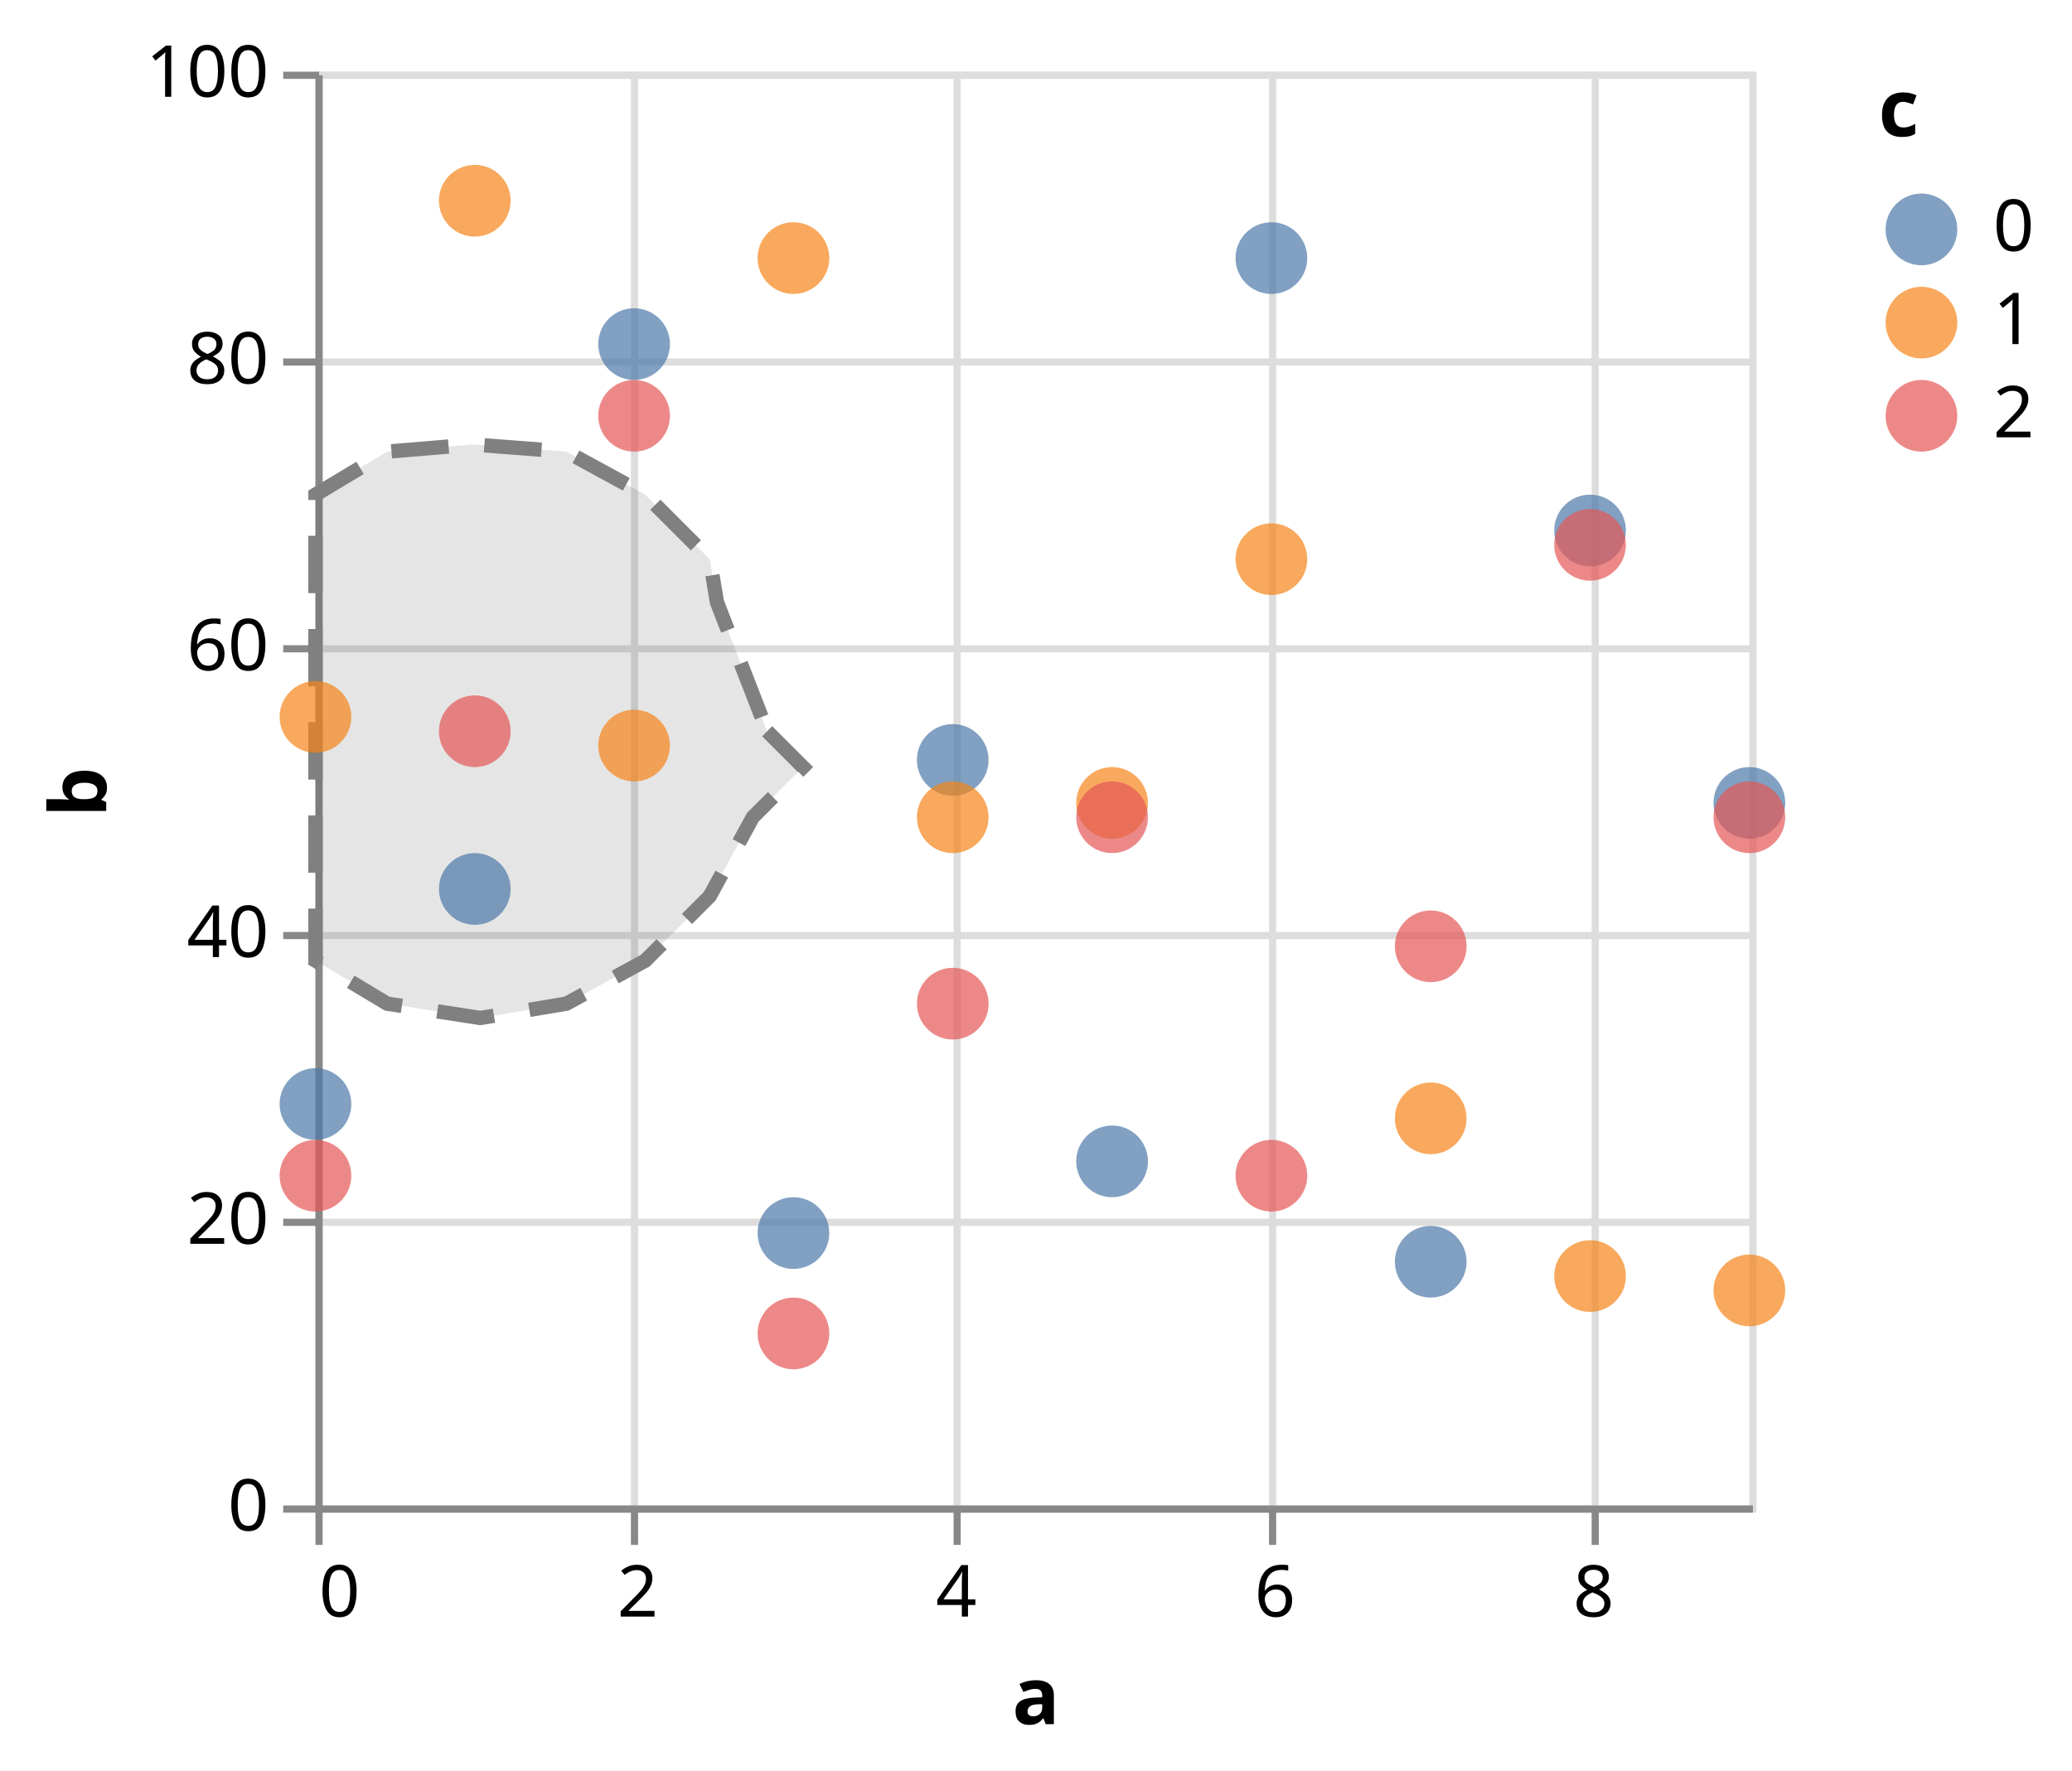
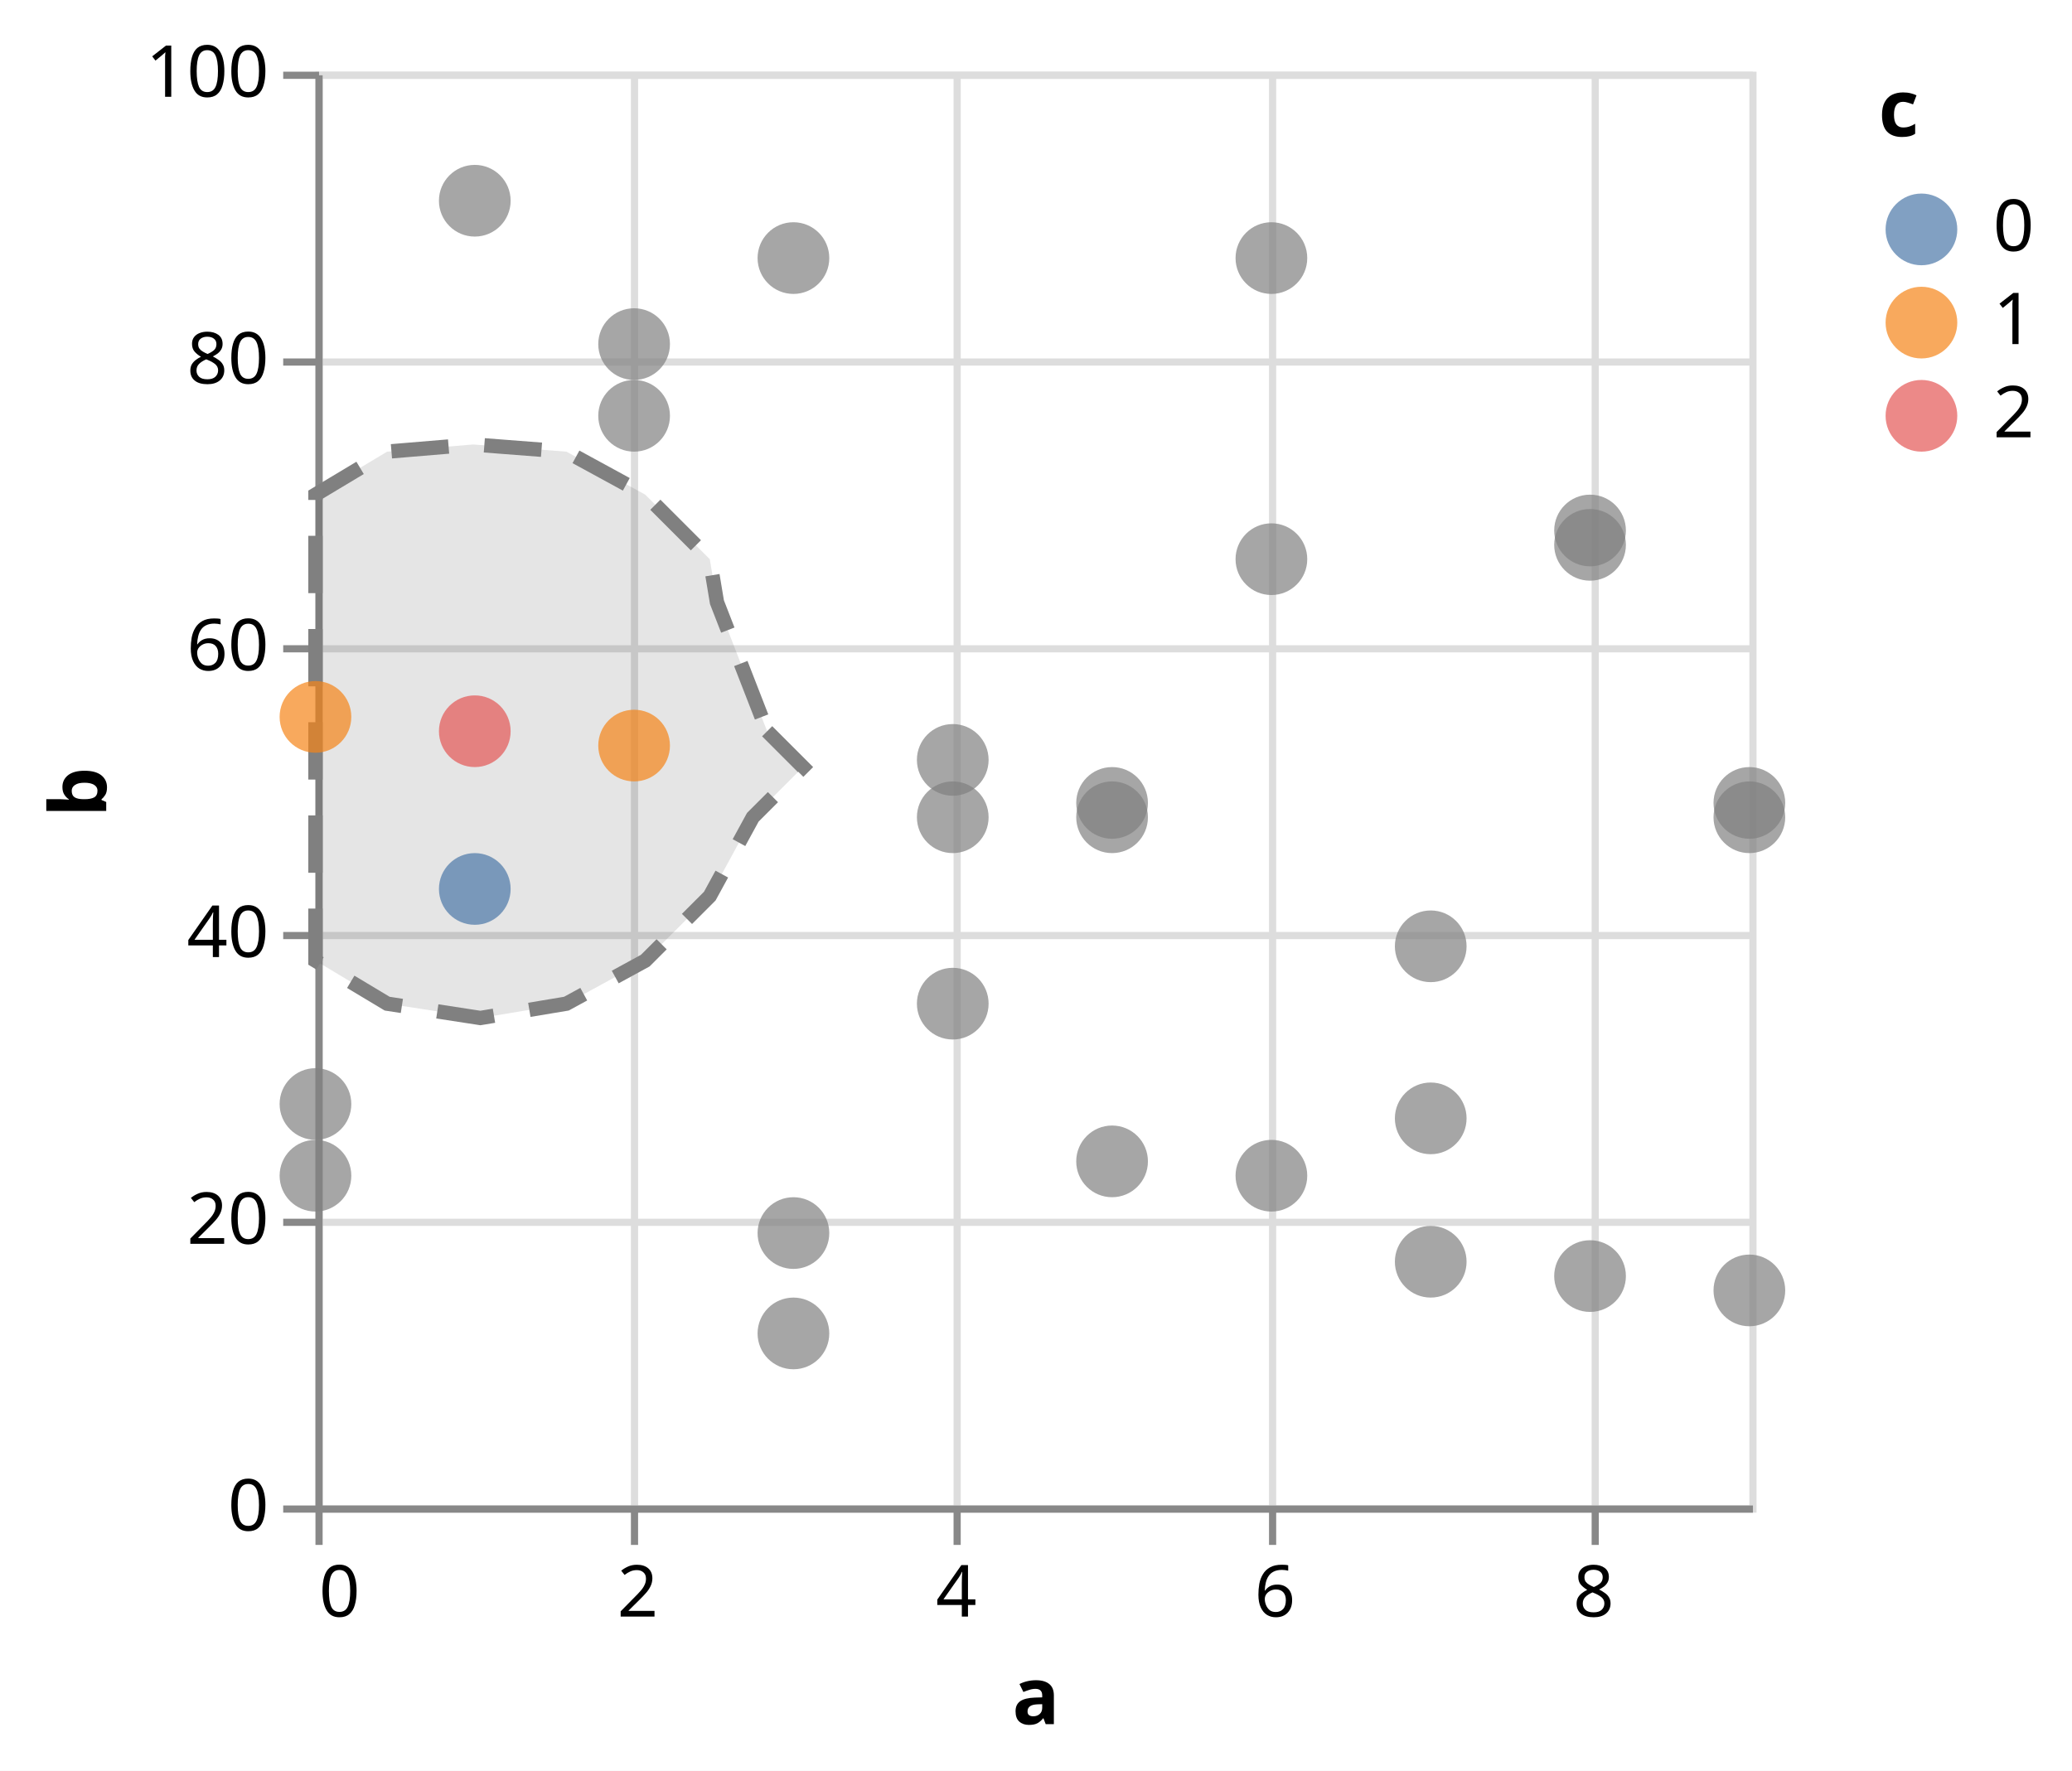
<svg xmlns="http://www.w3.org/2000/svg" version="1.1" class="marks" width="289" height="247" viewBox="0 0 289 247">
  <rect width="289" height="247" fill="white" />
  <g fill="none" stroke-miterlimit="10" transform="translate(44,10)">
    <g class="mark-group role-frame root" role="graphics-object" aria-roledescription="group mark container">
      <g transform="translate(0,0)">
        <path class="background" aria-hidden="true" d="M0.5,0.5h200v200h-200Z" stroke="#ddd" />
        <g>
          <g class="mark-group role-axis" aria-hidden="true">
            <g transform="translate(0.5,200.5)">
              <path class="background" aria-hidden="true" d="M0,0h0v0h0Z" pointer-events="none" />
              <g>
                <g class="mark-rule role-axis-grid" pointer-events="none">
                  <line transform="translate(0,-200)" x2="0" y2="200" stroke="#ddd" stroke-width="1" opacity="1" />
                  <line transform="translate(44,-200)" x2="0" y2="200" stroke="#ddd" stroke-width="1" opacity="1" />
                  <line transform="translate(89,-200)" x2="0" y2="200" stroke="#ddd" stroke-width="1" opacity="1" />
                  <line transform="translate(133,-200)" x2="0" y2="200" stroke="#ddd" stroke-width="1" opacity="1" />
                  <line transform="translate(178,-200)" x2="0" y2="200" stroke="#ddd" stroke-width="1" opacity="1" />
                </g>
              </g>
              <path class="foreground" aria-hidden="true" d="" pointer-events="none" display="none" />
            </g>
          </g>
          <g class="mark-group role-axis" aria-hidden="true">
            <g transform="translate(0.5,0.5)">
              <path class="background" aria-hidden="true" d="M0,0h0v0h0Z" pointer-events="none" />
              <g>
                <g class="mark-rule role-axis-grid" pointer-events="none">
                  <line transform="translate(0,200)" x2="200" y2="0" stroke="#ddd" stroke-width="1" opacity="1" />
                  <line transform="translate(0,160)" x2="200" y2="0" stroke="#ddd" stroke-width="1" opacity="1" />
                  <line transform="translate(0,120)" x2="200" y2="0" stroke="#ddd" stroke-width="1" opacity="1" />
                  <line transform="translate(0,80)" x2="200" y2="0" stroke="#ddd" stroke-width="1" opacity="1" />
                  <line transform="translate(0,40)" x2="200" y2="0" stroke="#ddd" stroke-width="1" opacity="1" />
                  <line transform="translate(0,0)" x2="200" y2="0" stroke="#ddd" stroke-width="1" opacity="1" />
                </g>
              </g>
              <path class="foreground" aria-hidden="true" d="" pointer-events="none" display="none" />
            </g>
          </g>
          <g class="mark-group role-axis" aria-hidden="true">
            <g transform="translate(0.5,200.5)">
              <path class="background" aria-hidden="true" d="M0,0h0v0h0Z" pointer-events="none" />
              <g>
                <g class="mark-rule role-axis-tick" pointer-events="none">
                  <line transform="translate(0,0)" x2="0" y2="5" stroke="#888" stroke-width="1" opacity="1" />
                  <line transform="translate(44,0)" x2="0" y2="5" stroke="#888" stroke-width="1" opacity="1" />
                  <line transform="translate(89,0)" x2="0" y2="5" stroke="#888" stroke-width="1" opacity="1" />
                  <line transform="translate(133,0)" x2="0" y2="5" stroke="#888" stroke-width="1" opacity="1" />
                  <line transform="translate(178,0)" x2="0" y2="5" stroke="#888" stroke-width="1" opacity="1" />
                </g>
                <g class="mark-text role-axis-label" pointer-events="none">
                  <text text-anchor="start" transform="translate(0,15)" font-family="sans-serif" font-size="10px" fill="#000" opacity="1">0</text>
                  <text text-anchor="middle" transform="translate(44.44444,15)" font-family="sans-serif" font-size="10px" fill="#000" opacity="1">2</text>
                  <text text-anchor="middle" transform="translate(88.88889,15)" font-family="sans-serif" font-size="10px" fill="#000" opacity="1">4</text>
                  <text text-anchor="middle" transform="translate(133.3333,15)" font-family="sans-serif" font-size="10px" fill="#000" opacity="1">6</text>
                  <text text-anchor="middle" transform="translate(177.7778,15)" font-family="sans-serif" font-size="10px" fill="#000" opacity="1">8</text>
                </g>
                <g class="mark-rule role-axis-domain" pointer-events="none">
                  <line transform="translate(0,0)" x2="200" y2="0" stroke="#888" stroke-width="1" opacity="1" />
                </g>
                <g class="mark-text role-axis-title" pointer-events="none">
                  <text text-anchor="middle" transform="translate(100,30)" font-family="sans-serif" font-size="11px" font-weight="bold" fill="#000" opacity="1">a</text>
                </g>
              </g>
              <path class="foreground" aria-hidden="true" d="" pointer-events="none" display="none" />
            </g>
          </g>
          <g class="mark-group role-axis" aria-hidden="true">
            <g transform="translate(0.5,0.5)">
              <path class="background" aria-hidden="true" d="M0,0h0v0h0Z" pointer-events="none" />
              <g>
                <g class="mark-rule role-axis-tick" pointer-events="none">
                  <line transform="translate(0,200)" x2="-5" y2="0" stroke="#888" stroke-width="1" opacity="1" />
                  <line transform="translate(0,160)" x2="-5" y2="0" stroke="#888" stroke-width="1" opacity="1" />
                  <line transform="translate(0,120)" x2="-5" y2="0" stroke="#888" stroke-width="1" opacity="1" />
                  <line transform="translate(0,80)" x2="-5" y2="0" stroke="#888" stroke-width="1" opacity="1" />
                  <line transform="translate(0,40)" x2="-5" y2="0" stroke="#888" stroke-width="1" opacity="1" />
                  <line transform="translate(0,0)" x2="-5" y2="0" stroke="#888" stroke-width="1" opacity="1" />
                </g>
                <g class="mark-text role-axis-label" pointer-events="none">
                  <text text-anchor="end" transform="translate(-7,203)" font-family="sans-serif" font-size="10px" fill="#000" opacity="1">0</text>
                  <text text-anchor="end" transform="translate(-7,163)" font-family="sans-serif" font-size="10px" fill="#000" opacity="1">20</text>
                  <text text-anchor="end" transform="translate(-7,123)" font-family="sans-serif" font-size="10px" fill="#000" opacity="1">40</text>
                  <text text-anchor="end" transform="translate(-7,83)" font-family="sans-serif" font-size="10px" fill="#000" opacity="1">60</text>
                  <text text-anchor="end" transform="translate(-7,43)" font-family="sans-serif" font-size="10px" fill="#000" opacity="1">80</text>
                  <text text-anchor="end" transform="translate(-7,3)" font-family="sans-serif" font-size="10px" fill="#000" opacity="1">100</text>
                </g>
                <g class="mark-rule role-axis-domain" pointer-events="none">
                  <line transform="translate(0,200)" x2="0" y2="-200" stroke="#888" stroke-width="1" opacity="1" />
                </g>
                <g class="mark-text role-axis-title" pointer-events="none">
                  <text text-anchor="middle" transform="translate(-27.68457,100) rotate(-90) translate(0,-2)" font-family="sans-serif" font-size="11px" font-weight="bold" fill="#000" opacity="1">b</text>
                </g>
              </g>
              <path class="foreground" aria-hidden="true" d="" pointer-events="none" display="none" />
            </g>
          </g>
          <g class="mark-path role-mark sel_brush" role="graphics-symbol" aria-roledescription="path mark container">
            <path transform="translate(0,0)" d="M 63,92 L 68,97 L 61,104 L 55,115 L 46,124 L 35,130 L 23,132 L 10,130 L 0,124 L 0,115 L 0,104 L 0,92 L 0,79 L 0,68 L 0,59 L 10,53 L 22,52 L 35,53 L 46,59 L 55,68 L 56,74  Z" fill="#333" fill-opacity="0.125" stroke="gray" stroke-width="2" stroke-dasharray="8,5" />
          </g>
          <g class="mark-symbol role-mark marks" role="graphics-symbol" aria-roledescription="symbol mark container">
-             <path transform="translate(0,144)" d="M5,0A5,5,0,1,1,-5,0A5,5,0,1,1,5,0" fill="#4c78a8" stroke-width="2" opacity="0.7" />
+             <path transform="translate(0,144)" d="M5,0A5,5,0,1,1,-5,0A5,5,0,1,1,5,0" fill="grey" stroke-width="2" opacity="0.7" />
            <path transform="translate(0,90)" d="M5,0A5,5,0,1,1,-5,0A5,5,0,1,1,5,0" fill="#f58518" stroke-width="2" opacity="0.7" />
-             <path transform="translate(0,154)" d="M5,0A5,5,0,1,1,-5,0A5,5,0,1,1,5,0" fill="#e45756" stroke-width="2" opacity="0.7" />
+             <path transform="translate(0,154)" d="M5,0A5,5,0,1,1,-5,0A5,5,0,1,1,5,0" fill="grey" stroke-width="2" opacity="0.7" />
            <path transform="translate(22.22222,114)" d="M5,0A5,5,0,1,1,-5,0A5,5,0,1,1,5,0" fill="#4c78a8" stroke-width="2" opacity="0.7" />
-             <path transform="translate(22.22222,18)" d="M5,0A5,5,0,1,1,-5,0A5,5,0,1,1,5,0" fill="#f58518" stroke-width="2" opacity="0.7" />
+             <path transform="translate(22.22222,18)" d="M5,0A5,5,0,1,1,-5,0A5,5,0,1,1,5,0" fill="grey" stroke-width="2" opacity="0.7" />
            <path transform="translate(22.22222,92)" d="M5,0A5,5,0,1,1,-5,0A5,5,0,1,1,5,0" fill="#e45756" stroke-width="2" opacity="0.7" />
-             <path transform="translate(44.44444,38)" d="M5,0A5,5,0,1,1,-5,0A5,5,0,1,1,5,0" fill="#4c78a8" stroke-width="2" opacity="0.7" />
+             <path transform="translate(44.44444,38)" d="M5,0A5,5,0,1,1,-5,0A5,5,0,1,1,5,0" fill="grey" stroke-width="2" opacity="0.7" />
            <path transform="translate(44.44444,94)" d="M5,0A5,5,0,1,1,-5,0A5,5,0,1,1,5,0" fill="#f58518" stroke-width="2" opacity="0.7" />
-             <path transform="translate(44.44444,48)" d="M5,0A5,5,0,1,1,-5,0A5,5,0,1,1,5,0" fill="#e45756" stroke-width="2" opacity="0.7" />
-             <path transform="translate(66.66667,162)" d="M5,0A5,5,0,1,1,-5,0A5,5,0,1,1,5,0" fill="#4c78a8" stroke-width="2" opacity="0.7" />
-             <path transform="translate(66.66667,26)" d="M5,0A5,5,0,1,1,-5,0A5,5,0,1,1,5,0" fill="#f58518" stroke-width="2" opacity="0.7" />
-             <path transform="translate(66.66667,176)" d="M5,0A5,5,0,1,1,-5,0A5,5,0,1,1,5,0" fill="#e45756" stroke-width="2" opacity="0.7" />
-             <path transform="translate(88.88889,96)" d="M5,0A5,5,0,1,1,-5,0A5,5,0,1,1,5,0" fill="#4c78a8" stroke-width="2" opacity="0.7" />
-             <path transform="translate(88.88889,104)" d="M5,0A5,5,0,1,1,-5,0A5,5,0,1,1,5,0" fill="#f58518" stroke-width="2" opacity="0.7" />
-             <path transform="translate(88.88889,130)" d="M5,0A5,5,0,1,1,-5,0A5,5,0,1,1,5,0" fill="#e45756" stroke-width="2" opacity="0.7" />
-             <path transform="translate(111.1111,152)" d="M5,0A5,5,0,1,1,-5,0A5,5,0,1,1,5,0" fill="#4c78a8" stroke-width="2" opacity="0.7" />
-             <path transform="translate(111.1111,102)" d="M5,0A5,5,0,1,1,-5,0A5,5,0,1,1,5,0" fill="#f58518" stroke-width="2" opacity="0.7" />
-             <path transform="translate(111.1111,104)" d="M5,0A5,5,0,1,1,-5,0A5,5,0,1,1,5,0" fill="#e45756" stroke-width="2" opacity="0.7" />
-             <path transform="translate(133.3333,26)" d="M5,0A5,5,0,1,1,-5,0A5,5,0,1,1,5,0" fill="#4c78a8" stroke-width="2" opacity="0.7" />
-             <path transform="translate(133.3333,68)" d="M5,0A5,5,0,1,1,-5,0A5,5,0,1,1,5,0" fill="#f58518" stroke-width="2" opacity="0.7" />
-             <path transform="translate(133.3333,154)" d="M5,0A5,5,0,1,1,-5,0A5,5,0,1,1,5,0" fill="#e45756" stroke-width="2" opacity="0.7" />
-             <path transform="translate(155.5556,166)" d="M5,0A5,5,0,1,1,-5,0A5,5,0,1,1,5,0" fill="#4c78a8" stroke-width="2" opacity="0.7" />
-             <path transform="translate(155.5556,146)" d="M5,0A5,5,0,1,1,-5,0A5,5,0,1,1,5,0" fill="#f58518" stroke-width="2" opacity="0.7" />
-             <path transform="translate(155.5556,122)" d="M5,0A5,5,0,1,1,-5,0A5,5,0,1,1,5,0" fill="#e45756" stroke-width="2" opacity="0.7" />
-             <path transform="translate(177.7778,64)" d="M5,0A5,5,0,1,1,-5,0A5,5,0,1,1,5,0" fill="#4c78a8" stroke-width="2" opacity="0.7" />
-             <path transform="translate(177.7778,168)" d="M5,0A5,5,0,1,1,-5,0A5,5,0,1,1,5,0" fill="#f58518" stroke-width="2" opacity="0.7" />
-             <path transform="translate(177.7778,66)" d="M5,0A5,5,0,1,1,-5,0A5,5,0,1,1,5,0" fill="#e45756" stroke-width="2" opacity="0.7" />
-             <path transform="translate(200,102)" d="M5,0A5,5,0,1,1,-5,0A5,5,0,1,1,5,0" fill="#4c78a8" stroke-width="2" opacity="0.7" />
-             <path transform="translate(200,170)" d="M5,0A5,5,0,1,1,-5,0A5,5,0,1,1,5,0" fill="#f58518" stroke-width="2" opacity="0.7" />
-             <path transform="translate(200,104)" d="M5,0A5,5,0,1,1,-5,0A5,5,0,1,1,5,0" fill="#e45756" stroke-width="2" opacity="0.7" />
+             <path transform="translate(44.44444,48)" d="M5,0A5,5,0,1,1,-5,0A5,5,0,1,1,5,0" fill="grey" stroke-width="2" opacity="0.7" />
+             <path transform="translate(66.66667,162)" d="M5,0A5,5,0,1,1,-5,0A5,5,0,1,1,5,0" fill="grey" stroke-width="2" opacity="0.7" />
+             <path transform="translate(66.66667,26)" d="M5,0A5,5,0,1,1,-5,0A5,5,0,1,1,5,0" fill="grey" stroke-width="2" opacity="0.7" />
+             <path transform="translate(66.66667,176)" d="M5,0A5,5,0,1,1,-5,0A5,5,0,1,1,5,0" fill="grey" stroke-width="2" opacity="0.7" />
+             <path transform="translate(88.88889,96)" d="M5,0A5,5,0,1,1,-5,0A5,5,0,1,1,5,0" fill="grey" stroke-width="2" opacity="0.7" />
+             <path transform="translate(88.88889,104)" d="M5,0A5,5,0,1,1,-5,0A5,5,0,1,1,5,0" fill="grey" stroke-width="2" opacity="0.7" />
+             <path transform="translate(88.88889,130)" d="M5,0A5,5,0,1,1,-5,0A5,5,0,1,1,5,0" fill="grey" stroke-width="2" opacity="0.7" />
+             <path transform="translate(111.1111,152)" d="M5,0A5,5,0,1,1,-5,0A5,5,0,1,1,5,0" fill="grey" stroke-width="2" opacity="0.7" />
+             <path transform="translate(111.1111,102)" d="M5,0A5,5,0,1,1,-5,0A5,5,0,1,1,5,0" fill="grey" stroke-width="2" opacity="0.7" />
+             <path transform="translate(111.1111,104)" d="M5,0A5,5,0,1,1,-5,0A5,5,0,1,1,5,0" fill="grey" stroke-width="2" opacity="0.7" />
+             <path transform="translate(133.3333,26)" d="M5,0A5,5,0,1,1,-5,0A5,5,0,1,1,5,0" fill="grey" stroke-width="2" opacity="0.7" />
+             <path transform="translate(133.3333,68)" d="M5,0A5,5,0,1,1,-5,0A5,5,0,1,1,5,0" fill="grey" stroke-width="2" opacity="0.7" />
+             <path transform="translate(133.3333,154)" d="M5,0A5,5,0,1,1,-5,0A5,5,0,1,1,5,0" fill="grey" stroke-width="2" opacity="0.7" />
+             <path transform="translate(155.5556,166)" d="M5,0A5,5,0,1,1,-5,0A5,5,0,1,1,5,0" fill="grey" stroke-width="2" opacity="0.7" />
+             <path transform="translate(155.5556,146)" d="M5,0A5,5,0,1,1,-5,0A5,5,0,1,1,5,0" fill="grey" stroke-width="2" opacity="0.7" />
+             <path transform="translate(155.5556,122)" d="M5,0A5,5,0,1,1,-5,0A5,5,0,1,1,5,0" fill="grey" stroke-width="2" opacity="0.7" />
+             <path transform="translate(177.7778,64)" d="M5,0A5,5,0,1,1,-5,0A5,5,0,1,1,5,0" fill="grey" stroke-width="2" opacity="0.7" />
+             <path transform="translate(177.7778,168)" d="M5,0A5,5,0,1,1,-5,0A5,5,0,1,1,5,0" fill="grey" stroke-width="2" opacity="0.7" />
+             <path transform="translate(177.7778,66)" d="M5,0A5,5,0,1,1,-5,0A5,5,0,1,1,5,0" fill="grey" stroke-width="2" opacity="0.7" />
+             <path transform="translate(200,102)" d="M5,0A5,5,0,1,1,-5,0A5,5,0,1,1,5,0" fill="grey" stroke-width="2" opacity="0.7" />
+             <path transform="translate(200,170)" d="M5,0A5,5,0,1,1,-5,0A5,5,0,1,1,5,0" fill="grey" stroke-width="2" opacity="0.7" />
+             <path transform="translate(200,104)" d="M5,0A5,5,0,1,1,-5,0A5,5,0,1,1,5,0" fill="grey" stroke-width="2" opacity="0.7" />
          </g>
          <g class="mark-group role-legend" aria-hidden="true">
            <g transform="translate(218,0)">
              <path class="background" aria-hidden="true" d="M0,0h22v53h-22Z" pointer-events="none" />
              <g>
                <g class="mark-group role-legend-entry">
                  <g transform="translate(0,16)">
                    <path class="background" aria-hidden="true" d="M0,0h0v0h0Z" pointer-events="none" />
                    <g>
                      <g class="mark-group role-scope" role="graphics-object" aria-roledescription="group mark container">
                        <g transform="translate(0,0)">
                          <path class="background" aria-hidden="true" d="M0,0h21.562v11h-21.562Z" pointer-events="none" opacity="1" />
                          <g>
                            <g class="mark-symbol role-legend-symbol" pointer-events="none">
                              <path transform="translate(6,6)" d="M5,0A5,5,0,1,1,-5,0A5,5,0,1,1,5,0" fill="#4c78a8" stroke-width="1.5" opacity="0.7" />
                            </g>
                            <g class="mark-text role-legend-label" pointer-events="none">
                              <text text-anchor="start" transform="translate(16,9)" font-family="sans-serif" font-size="10px" fill="#000" opacity="1">0</text>
                            </g>
                          </g>
                          <path class="foreground" aria-hidden="true" d="" pointer-events="none" display="none" />
                        </g>
                        <g transform="translate(0,13)">
                          <path class="background" aria-hidden="true" d="M0,0h21.562v11h-21.562Z" pointer-events="none" opacity="1" />
                          <g>
                            <g class="mark-symbol role-legend-symbol" pointer-events="none">
                              <path transform="translate(6,6)" d="M5,0A5,5,0,1,1,-5,0A5,5,0,1,1,5,0" fill="#f58518" stroke-width="1.5" opacity="0.7" />
                            </g>
                            <g class="mark-text role-legend-label" pointer-events="none">
                              <text text-anchor="start" transform="translate(16,9)" font-family="sans-serif" font-size="10px" fill="#000" opacity="1">1</text>
                            </g>
                          </g>
                          <path class="foreground" aria-hidden="true" d="" pointer-events="none" display="none" />
                        </g>
                        <g transform="translate(0,26)">
                          <path class="background" aria-hidden="true" d="M0,0h21.562v11h-21.562Z" pointer-events="none" opacity="1" />
                          <g>
                            <g class="mark-symbol role-legend-symbol" pointer-events="none">
                              <path transform="translate(6,6)" d="M5,0A5,5,0,1,1,-5,0A5,5,0,1,1,5,0" fill="#e45756" stroke-width="1.5" opacity="0.7" />
                            </g>
                            <g class="mark-text role-legend-label" pointer-events="none">
                              <text text-anchor="start" transform="translate(16,9)" font-family="sans-serif" font-size="10px" fill="#000" opacity="1">2</text>
                            </g>
                          </g>
                          <path class="foreground" aria-hidden="true" d="" pointer-events="none" display="none" />
                        </g>
                      </g>
                    </g>
                    <path class="foreground" aria-hidden="true" d="" pointer-events="none" display="none" />
                  </g>
                </g>
                <g class="mark-text role-legend-title" pointer-events="none">
                  <text text-anchor="start" transform="translate(0,9)" font-family="sans-serif" font-size="11px" font-weight="bold" fill="#000" opacity="1">c</text>
                </g>
              </g>
              <path class="foreground" aria-hidden="true" d="" pointer-events="none" display="none" />
            </g>
          </g>
        </g>
        <path class="foreground" aria-hidden="true" d="" display="none" />
      </g>
    </g>
  </g>
</svg>
